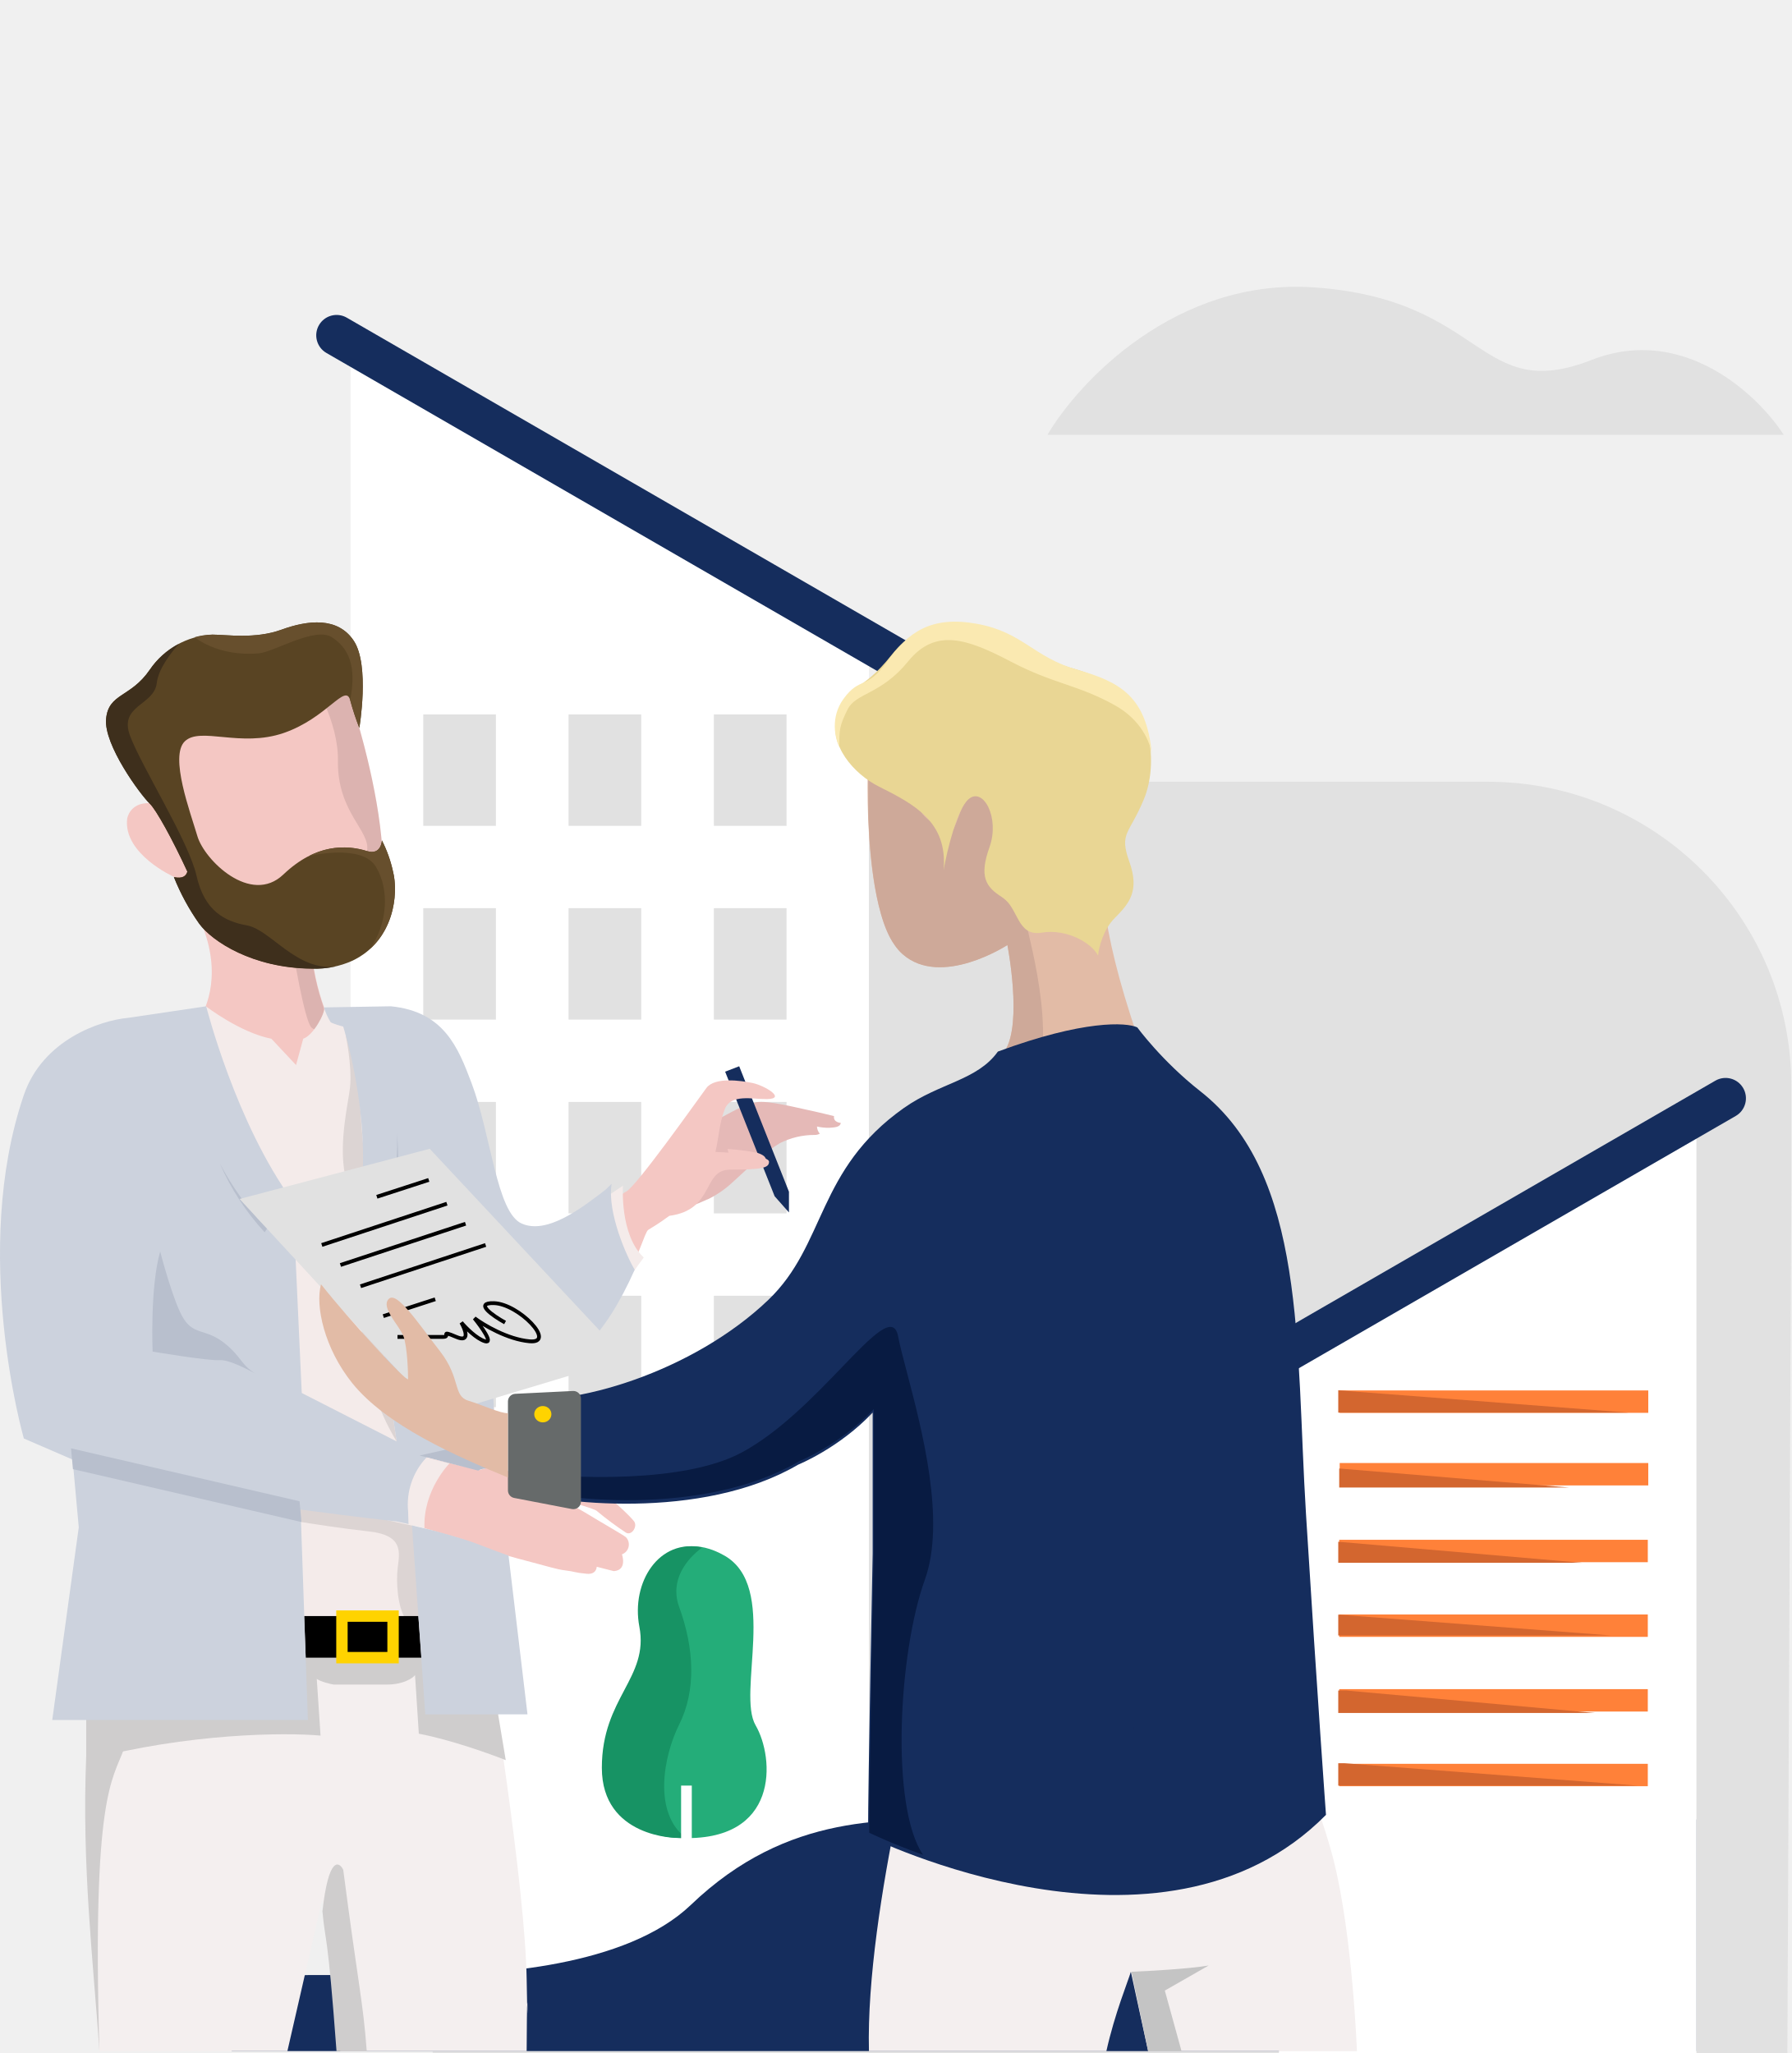
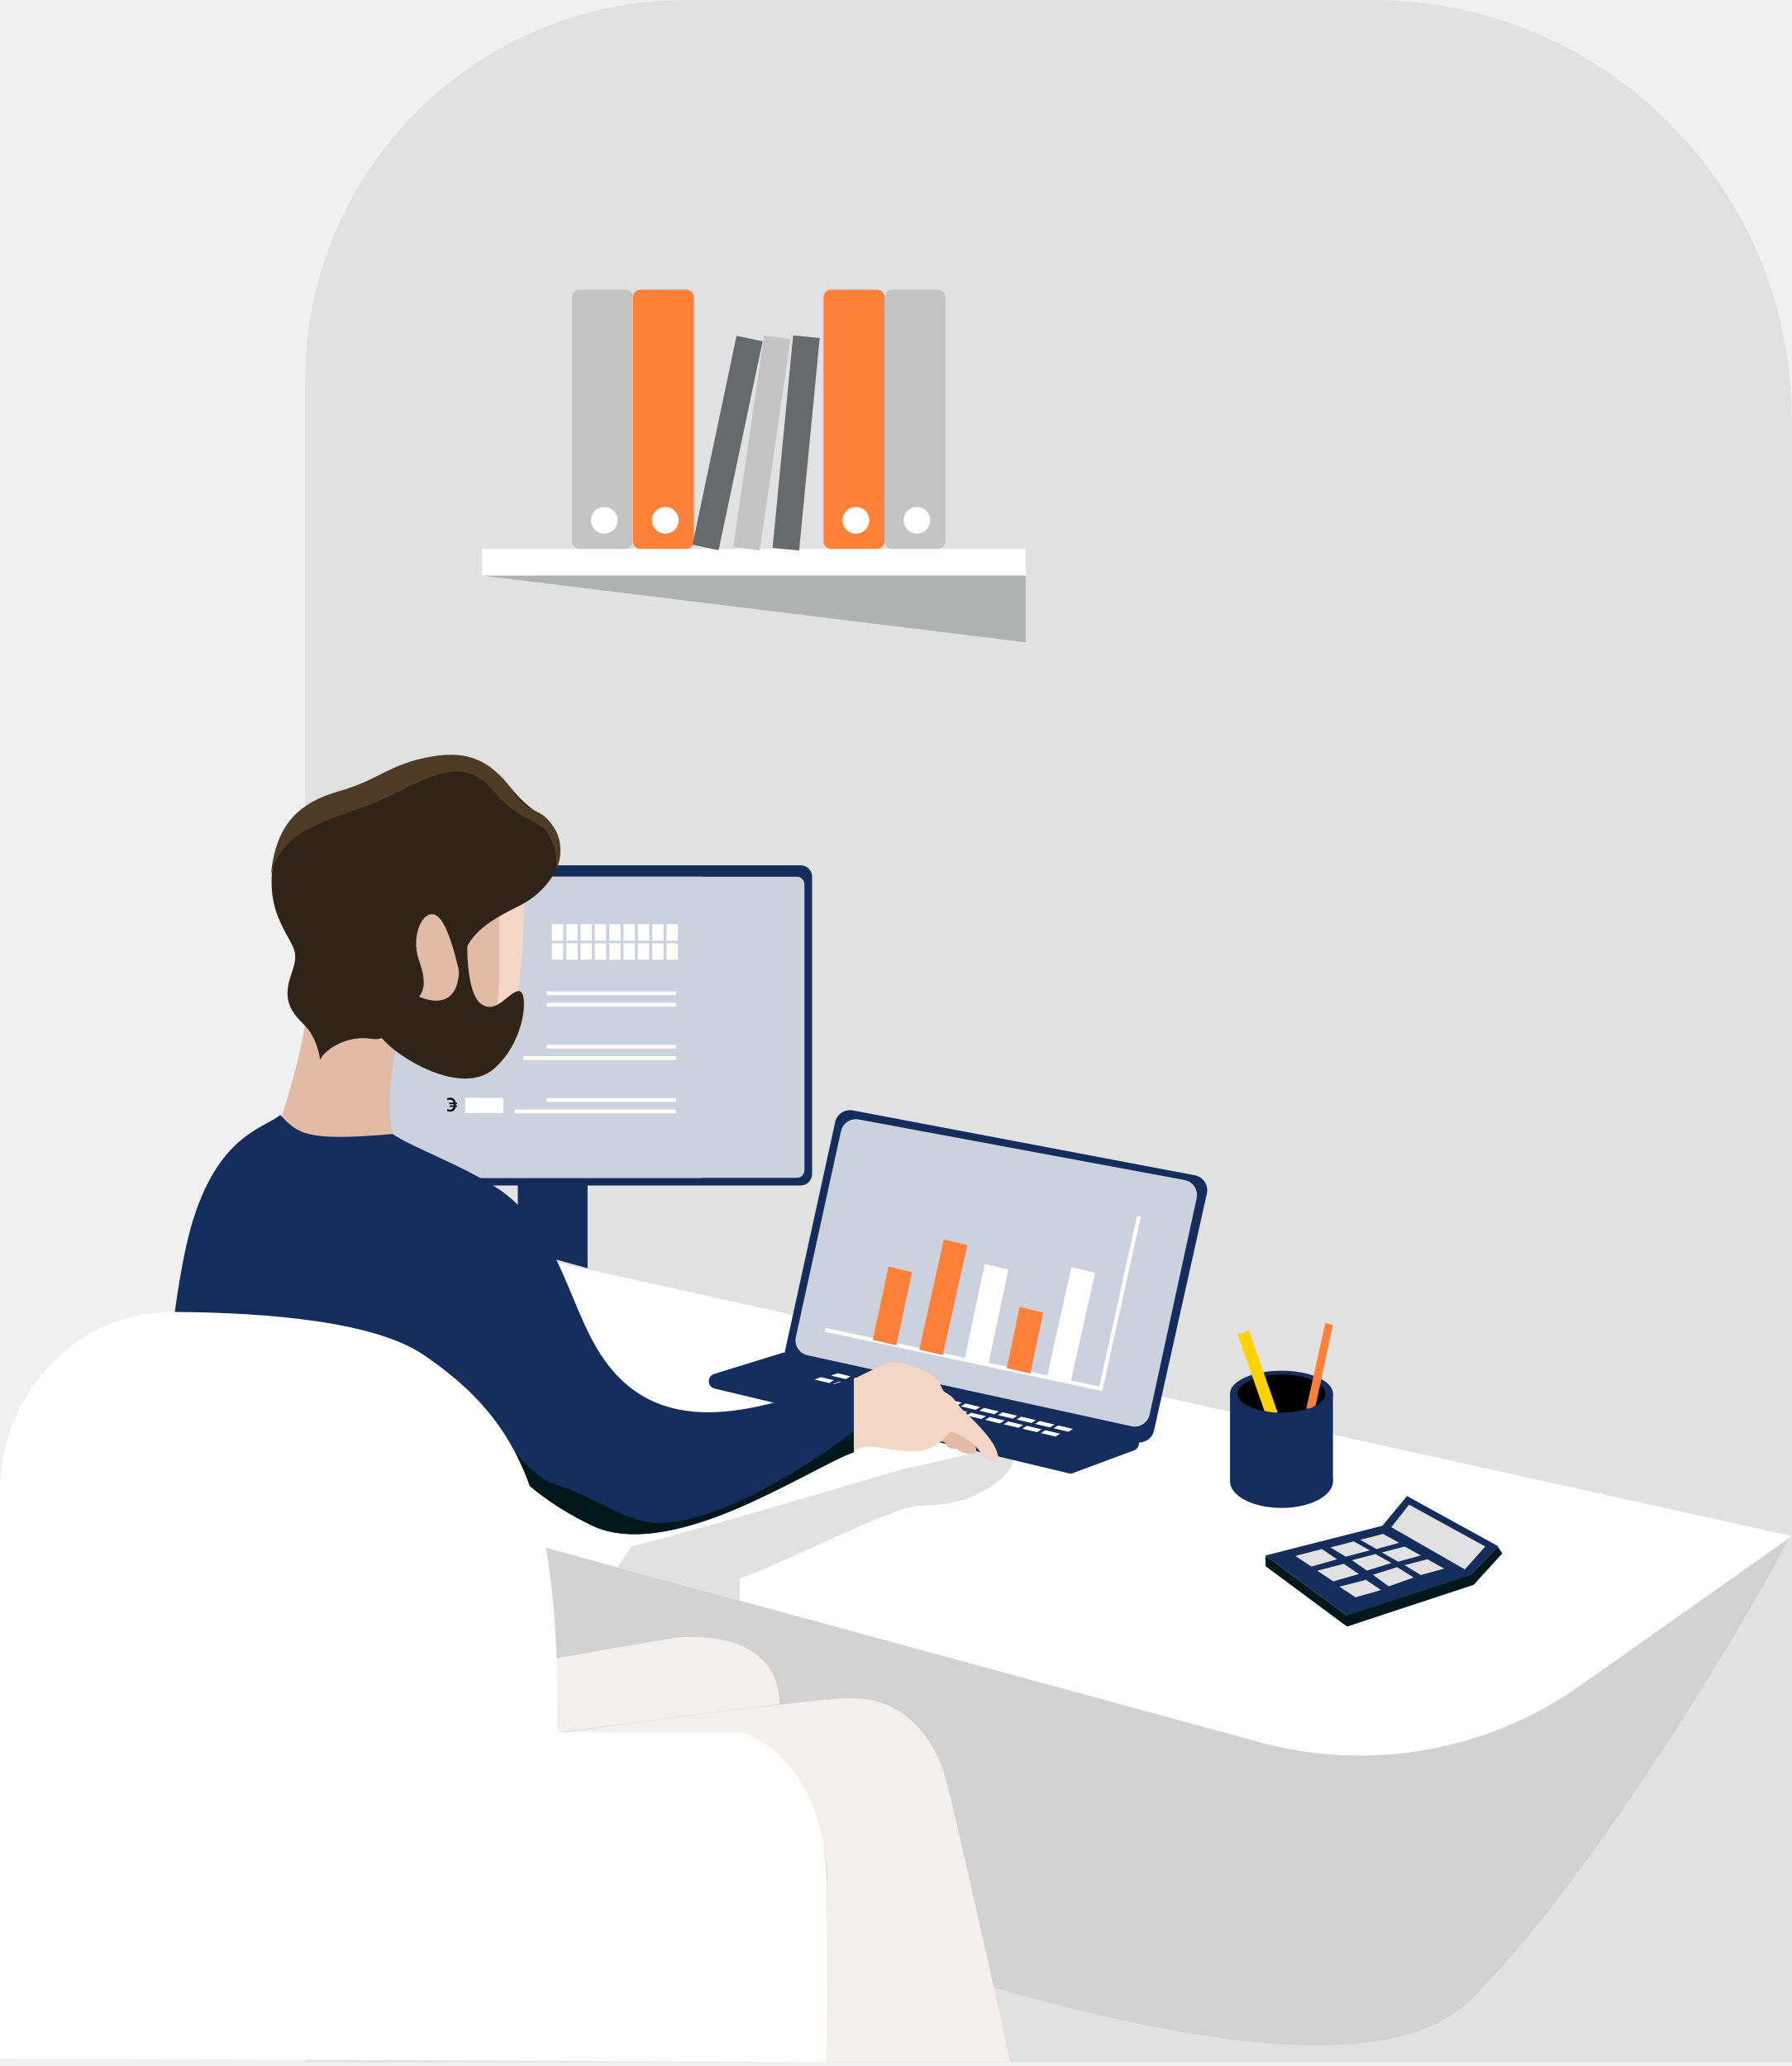
- <svg xmlns="http://www.w3.org/2000/svg" fill="none" viewBox="0 0 472 541">
-   <path fill="#E1E1E1" d="M194 206h198c44.183 0 80 35.817 80 80v26.446L470.963 541H114V286c0-44.183 35.817-80 80-80zM346.285 75.736C309.902 73.19 284.269 100.565 276 114.57h194c-6.785-10.504-26.397-29.157-50.567-19.735-30.213 11.777-27.669-15.915-73.148-19.099z" />
-   <path fill="#fff" d="M228.949 174.218v365.741H92.381V95.07l136.568 79.148z" />
-   <path fill="#E1E1E1" d="M207.25 188.258h-19.145v29.361h19.145zM168.959 188.258h-19.145v29.361h19.145zM130.67 188.258h-19.145v29.361h19.145zM207.25 239.32h-19.145v29.361h19.145zM168.959 239.32h-19.145v29.361h19.145zM130.67 239.32h-19.145v29.361h19.145zM207.25 290.383h-19.145v29.361h19.145zM168.959 290.383h-19.145v29.361h19.145zM130.67 290.383h-19.145v29.361h19.145zM207.25 341.449h-19.145v29.361h19.145zM168.959 341.449h-19.145v29.361h19.145zM130.67 341.449h-19.145v29.361h19.145z" />
-   <rect width="182.376" height="10.737" fill="#152D5D" rx="5.368" transform="rotate(30.005 -107.809 202.328) skewX(.01)" />
-   <path fill="#24AD79" d="M178.903 484.324s-19.771 0-19.771-18.484c0-18.485 12.464-23.643 9.885-37.184-2.579-13.541 7.737-26.867 21.923-18.7 14.186 8.167 3.193 36.181 8.166 44.708 4.972 8.526 6.443 30.951-20.203 29.66z" />
-   <path fill="#179364" fill-rule="evenodd" d="M185.004 407.798c-4.117 3.07-8.597 8.645-6.047 15.659 3.999 11 4.499 22 0 31-4.129 8.26-6.995 23.257 1.835 29.92a44.155 44.155 0 01-2.436-.053s-19.771 0-19.771-18.484c0-9.25 3.121-15.163 5.916-20.459 2.791-5.287 5.257-9.96 3.969-16.725-2.239-11.755 5.241-23.349 16.534-20.858z" clip-rule="evenodd" />
-   <path fill="#fff" d="M182.285 470.531h-2.817v31.927h2.817z" />
-   <path fill="#152D5D" d="M256.211 479.457h190.707v61.032H61.048c.176-11.114 9.236-20.032 20.352-20.032h29.572c18.922 0 54.064-2.191 71.085-18.5 25.57-24.5 52.163-22.5 74.154-22.5z" />
-   <path fill="#0C2048" d="M339.489 539.457c8.398-28.8 32.494-51.667 43.491-59.5h-94.481c-21.996 16-41.159 46.333-42.992 59.5h93.982z" />
-   <path fill="#E5B9B7" d="M131.01 389.89a10.393 10.393 0 013.429-2.268 95.78 95.78 0 0110.923-1.192c1.948 0 9.676 3.369 10.247 3.745.572.376.91 2.268-2.065 2.177-2.974-.09-22.534-2.462-22.534-2.462zM189.996 294.528s1.117-.635 2.598-1.413a28.185 28.185 0 016.741-2.67c3.13-.492 10.793 1.491 13.313 2.009 2.519.518 7.117 1.659 7.117 1.659-.273 1.685 1.78 1.788 1.78 1.788-.169 1.206-1.793 1.193-3.118 1.296a13.848 13.848 0 01-3.156-.337c.023.693.284 1.357.741 1.88a2.608 2.608 0 01-1.403.337 20.155 20.155 0 00-9.092 2.151c-3.766 2.216-7.494 5.741-12.78 10.588a26.557 26.557 0 01-6.313 4.264h-.103l-.78.363a25.98 25.98 0 01-3.338 1.296c-.324.104-.649.182-.961.259l8.754-23.47z" />
-   <path fill="#152D5D" d="M194.775 280.977l13.112 33.063v5.46l-3.769-4.262-13.048-32.836 3.705-1.425z" />
-   <path fill="#F4EFEF" d="M138.772 521.448c-.399-23.895-9.146-79.651-13.47-104.542H31.011c-6.486 14.935-7.982 33.354-7.982 49.782 0 13.142.99 51.259 3.152 73.826h49.542l9.163-39.974c1.996 7.567 3.616 26.367 4.78 39.974h49.105c.043-7.672.09-11.06.13-12.276.094-2.857.146 6.271 0 0-.032-1.398-.075-3.56-.129-6.79z" />
-   <path fill="#CFCDCD" d="M133.264 463.829l-1.992-11.951v-1.494h-17.927l-1.494-14.939h-31.87v16.433l-57.265.996v10.955c27.089-7.17 52.452-7.303 61.747-6.473l-.996-14.939c1.195.797 3.486 1.328 4.482 1.494h13.943c4.382 0 6.805-1.66 7.469-2.49l.996 15.437c8.366 1.593 18.757 5.311 22.907 6.971zM90.44 492.709c3.984 30.674 5.203 34.525 6.199 47.804H88.67c-2.39-32.268-2.879-27.886-3.709-36.849 1.594-14.341 4.316-13.279 5.478-10.955z" />
-   <path fill="#CFCDCD" d="M26.202 540.514c-1.992-67.723 3.486-71.375 6.474-79.674l-9.96 1.992c-1.195 28.682 1.826 53.78 3.486 77.682z" />
-   <path fill="#F4C7C3" d="M202.127 289.626c5.195-.091-.675-3.564-3.779-4.225-3.105-.661-10.027-1.633-12.209 1.296-2.182 2.929-18.664 26.283-21.236 27.359-2.572 1.075-16.191 16.318-16.191 16.318-29.042 3.317-9.074-4.03-15.724-6.972s-7.953-23.768-18.11-34.434c-10.157-10.666-9.481-21.747-18.067-19.311-9.897 2.8-9.754-.466-9.754-.466l-.83-1.491a63.22 63.22 0 01-4.105-16.537c4.312.92 3.974 1.218 7.949.143 23.378-6.39 1.727-68.923 1.727-68.923-6.43-17.055-49.277-3.447-54.667 6.092-5.196 9.176 2.338 23.16 2.338 23.16-5.352-.195-5.962 4.121-5.962 4.121-1.091 9.279 12.274 15.293 12.274 15.293l1.299 1.633c11.87 16.68 8.897 28.512 6.689 33.554-.494 1.049-4.676 3.499-8.962 3.421-5.455-.078-20.535.298-28.133 19.039-14.43 35.549-1.117 88.31 6.56 93.468 7.675 5.158 81.124 15.553 81.124 15.553l7.481 4.989 8.884 2.592c2.844.946 8.468 3.474 15.586 5.366 8.922 2.333 10.221 2.864 12.637 3.162 2.715.324 2.273.583 5.689.894 2.598.234 2.598-1.853 2.598-1.853l4.493 1.153c3.663-.246 2.157-4.419 2.157-4.419a2.775 2.775 0 001.721-3.352 2.783 2.783 0 00-.682-1.184c-.78-.635-7.793-4.653-9.274-5.599-1.481-.946-7.338-4.212-7.338-4.212s8.507 2.294 8.987 2.942a85.525 85.525 0 007.689 5.715c1.546.778 3.066-1.723 2.079-3.032-.988-1.309-6.702-6.843-9.313-7.984-2.611-1.14-7.13-4.549-9.248-5.521-2.117-.972-2.597.933-8.689.765-6.091-.169-3.896-.078-4.844-.272-.948-.195-2.325-.505-3.962-.829-1.848-.366-3.158-.237-4.662.349l-14.911-3.447h19.301c-1.65-38.855-4.754-59.215-4.754-59.215s-6.273 32.945 15.975 29.808c22.249-3.136 27.023-29.319 28.855-30.446.818-.506 3.013-1.802 5.546-3.694 12.053-1.594 8.611-12.169 16.014-12.169 8.559 0 10.261-.493 10.261-2.074s-8.546-2.398-14.118-2.592c.922-3.992 1.052-7.776 2.467-11.288 1.637-4.109 7.287-2.579 11.144-2.644z" />
-   <path fill="#000" d="M93.474 249.804c5.338-5.288 2.208-20.166 3.234-25.519 1.026-5.352-7.87-10.147-7.663-23.794.156-10.187-6.26-21.048-9.533-25.921 5.857.739 10.494 3.111 12.287 7.867 0 0 19.378 55.884 1.675 67.367zM82.083 270.783c-1.884-1.737-4.962-20.736-4.962-20.736l4.962 1.296a63.1 63.1 0 004.104 16.537l.831 1.49s3.26 2.178 9.82 1.193l-1.456.492c-4.467.972-11.416 1.465-13.3-.272z" opacity=".1" />
-   <path fill="#F4EBEA" d="M164.15 312.448a47938.5 47938.5 0 00-8.963 5.975c-17.927 9.959-13.715 8.324-20.703 6.302-10.858-3.201-6.681-32.646-16.838-43.339-10.157-10.692-12.248-14.126-20.78-11.664-8.534 2.463-10.391-3.641-11.43-4.225.233 1.633-2.962 7.401-5.534 8.217l-1.896 6.947-6.494-6.934c-8.273-1.62-17.222-8.528-17.222-8.528-.507 1.05 1.299 6.83-8.118 4.471-5.286-1.296-21.885.286-29.483 19.026-15.859 39.075-5.702 83.412 6.559 93.469 7.143 5.858 81.124 15.552 81.124 15.552l.104 3.292 7.377 1.697c-.428-10.057 6.611-17.094 6.611-17.094l-7.026-1.672h19.3c-1.649-38.854-4.753-59.215-4.753-59.215s-6.274 32.945 15.975 29.809c15.131-2.139 20.198-13.205 27.668-23.164-6.39-5.949-5.478-18.922-5.478-18.922z" />
-   <path fill="#000" d="M104.515 379.856l-4.169-27.916-3.897-26.024-1.467-9.837a58.707 58.707 0 00.52-16.394c-.793-7.906-.442-17.846-4.443-27.009 0 0 1.754 8.087 1.17 13.88-.364 3.642-3.079 14.606-1.3 23.069 1.78 8.463 4.741 10.576 4.17 22.201-.572 11.625-1.143 30.625 9.416 48.03z" opacity=".1" />
-   <path fill="#F4EBEA" d="M109.059 401.973l-29.933-6.969.998 30.865h31.929l-2.994-23.896z" />
-   <path fill="#DCD4D3" d="M108.786 402.081l3.484 24.4h-5.474c-1.99-2.988-2.488-9.461-1.99-13.445.497-3.984 1.492-8.465-7.464-9.461-7.166-.797-14.928-1.992-17.914-2.49l-1.493-5.976 1.493.498 29.358 6.474z" />
-   <path fill="#000" d="M111.055 436.819l-.814-10.952H80.123l.428 10.952h30.504z" />
-   <path stroke="#FFD300" stroke-width="3" d="M103.57 436.819v-10.952H90.1v10.952h13.47z" />
-   <path fill="#CCD2DD" d="M6.286 288.544c4.988-14.594 20.158-19.661 27.457-20.322l20.585-3.05s7.793 30.871 22.872 51.426l2.312 50.48 33.016 16.848-.208.207a18.131 18.131 0 00-4.78 14.192l.104 3.291-3.078-.674s-45.05-4.992-68.182-10.228c-1.922-.441-7.968-2.079-7.968-2.079l-22.13-9.563s-14.144-49.134 0-90.528z" />
-   <path fill="#CCD2DD" d="M161.162 311.948l-1.559 1.518c-6.409 4.956-15.482 11.906-22.132 8.964-6.65-2.942-8.032-23.328-13.253-37.118-3.494-9.215-7.183-18.74-21.236-20.14l-17.6.298c.4 1.367.982 2.674 1.728 3.888l.26.156c.985.419 2.007.749 3.052.985 0 0 7.468 23.146 4.572 45.593l9.663 64.684 7.871 3.15h18.184c-1.65-38.881-2.208-35.096-2.208-35.096s-13.282 18.043 8.967 14.906c12.663-1.788 22.132-11.951 29.769-29.144-2-3.279-7.299-14.998-6.078-22.644zM112.052 451.754l-3.492-49.781c1.496.332 5.188 1.194 7.982 1.991 3.492.996 6.984 1.991 9.479 2.987 1.995.796 6.153 2.323 7.982 2.987l4.989 41.816h-26.94zM81.121 453.248l-1.995-57.747-60.367-14.935 1.996 21.904-6.985 50.778h67.351z" />
-   <path fill="#B8BFCD" d="M131.01 387.035l-.499-7.965-19.956 4.481 15.466 3.982c1.497-.995 4.49-.498 4.989-.498zM18.721 381.664l60.21 13.943.497 5.478-60.21-13.943-.497-5.478zM74.55 324.143l-1.012-6.7-3.754 5.689a73.315 73.315 0 01-11.858-16.55 64.948 64.948 0 0011.806 18.144l3.702-5.624 1.117 5.041zM96.463 322.133l1.74-6.48 4.027 3.888s2.948-11.522 2.351-20.814a58.949 58.949 0 01-2.118 22.809l-3.896-3.991-2.104 4.588zM68.2 362.466s-7.416-4.29-10.274-4.044c-2.857.246-17.714-2.249-17.714-2.249s-.722-16.962 1.995-26.384c0 0 3.497 13.625 6.264 17.85 2.766 4.225 5.806 2.463 10.624 6.26 4.819 3.797 4.286 6.04 9.105 8.567z" />
-   <path fill="#594423" d="M103.554 229.65a33.687 33.687 0 00-2.922-8.191s-.143 3.979-3.897 2.825c-5.546-1.698-13.495-2.009-22.08 6.169-8.585 8.178-20.781-3.797-22.638-10.096-1.858-6.298-7.417-21.073-3.312-25.013 4.104-3.94 14.676 1.737 26.08-2.203 11.404-3.94 16.21-13.206 17.482-8.644a71.994 71.994 0 002.416 7.335s2.792-16.459-1.429-22.914c-4.22-6.454-12.17-5.508-19.105-2.98-6.936 2.527-14.508 1.296-18.184 1.296a21.217 21.217 0 00-16.495 9.24c-5.052 7.387-10.884 6.13-11.508 12.96-.623 6.83 9.001 19.92 11.508 22.318 1.689 1.594 6.066 9.564 9.91 17.911-.338 1.192-1.299 1.931-3.546 1.451A59.475 59.475 0 0052.51 243.4c3.43 4.666 14.08 11.665 29.51 11.82a23.55 23.55 0 0010.883-2.074c11.028-5.3 12.145-17.677 10.651-23.496z" />
-   <path fill="#3E2F1C" d="M65.186 243.893c-6.078-1.101-11.313-3.888-13.39-13.077-2.079-9.188-14.483-28.771-17.522-36.897-3.04-8.126 6.351-7.984 7.027-13.906.428-3.694 3.558-7.776 5.844-10.368a21.202 21.202 0 00-7.689 6.868c-5.052 7.388-10.884 6.131-11.507 12.961-.624 6.83 9 19.919 11.507 22.317 1.689 1.594 6.066 9.565 9.91 17.911-.337 1.192-1.298 1.931-3.545 1.451a59.509 59.509 0 006.676 12.287c3.428 4.665 14.079 11.664 29.509 11.819 2.18.081 4.363-.115 6.494-.583-10.248 1.361-17.249-9.681-23.314-10.783z" />
-   <path fill="#674F2D" d="M51.303 167.908s5.961 5.184 16.884 4.263c3.87-.298 14.807-7.102 19.236-4.263 4.429 2.838 6.624 7.594 4.844 16.563a71.994 71.994 0 002.416 7.335s2.793-16.433-1.428-22.888c-4.221-6.454-12.17-5.508-19.106-2.98-6.936 2.527-14.508 1.296-18.184 1.296a17.85 17.85 0 00-4.662.674zM103.552 229.648a33.603 33.603 0 00-2.922-8.191s-.143 3.979-3.896 2.825a19.937 19.937 0 00-15.34 1.296c.403-.09 13.95-3.279 17.638 2.8 3.689 6.078 3.092 15.085-1.571 21.708 6.728-6.039 7.351-15.552 6.091-20.438z" />
-   <path fill="#F4C7C3" d="M191.699 302.77a62.47 62.47 0 017.793.997c1.702.558 2.403 1.154 2.312 2.061-.091.907-1.909 1.607-4.221 1.555l-4.728-.103-1.156-4.51z" />
-   <path fill="#fff" d="M447 298l-110 52.668V541h110V298z" />
-   <path fill="#FF8139" d="M353 391.434v-5.903h81.312v5.903H353z" />
-   <path fill="#D3662F" fill-rule="evenodd" d="M413.439 391.986h-60.562v-5.009l60.562 5.009z" clip-rule="evenodd" />
-   <path fill="#FF8139" d="M353.002 372.309v-5.903h81.312v5.903h-81.312z" />
-   <path fill="#D3662F" fill-rule="evenodd" d="M429.023 372.245h-76.4v-5.878l76.4 5.878z" clip-rule="evenodd" />
-   <path fill="#FF8139" d="M352.877 470.696v-5.903h81.312v5.903h-81.312z" />
-   <path fill="#D3662F" fill-rule="evenodd" d="M431.486 470.54h-78.863v-5.903h1.6l77.263 5.903z" clip-rule="evenodd" />
-   <path fill="#FF8139" d="M352.877 451.02v-5.903h81.312v5.903h-81.312z" />
-   <path fill="#D3662F" fill-rule="evenodd" d="M420.226 451.392h-67.603v-5.904h2.226l65.377 5.904z" clip-rule="evenodd" />
-   <path fill="#FF8139" d="M352.877 431.341v-5.903l81.312-.001v5.904h-81.312z" />
-   <path fill="#D3662F" fill-rule="evenodd" d="M424.408 430.965h-71.785v-5.485l71.785 5.485z" clip-rule="evenodd" />
-   <path fill="#FF8139" d="M352.877 411.665v-5.903h81.312v5.903h-81.312z" />
-   <path fill="#D3662F" fill-rule="evenodd" d="M416.787 411.818h-64.164v-5.541l64.164 5.541z" clip-rule="evenodd" />
-   <rect width="153.908" height="10.737" fill="#152D5D" rx="5.368" transform="matrix(-.86598 .50007 .49993 .86607 456.645 282.09)" />
-   <path fill="#E2BBA6" d="M213.254 380.753s11.948-1.607 21.511-13.5c0 0-2.385 9.999 10.369 21.45 8.835 7.907 1.944 50.025-1.777 57.457 0 0 35.248 34.73 92.625 6.915 0 0-14.41-52.446-15.459-82.1-1.292-33.672-5.19-55.32-16.984-87.11-11.793-31.789-14.587-49.33-12.986-66.068 1.601-16.737.795-42.944-28.711-49.275-29.506-6.332-32.996 28.365-32.996 28.365s-2.606 44.364 9 54.528c10.171 8.963 27.607-2.412 27.607-2.412s4.042 20.58-.641 27.848c0 0-6.459 7.388-22.416 13.742-16.664 6.607-19.336 55.056-28.17 63.931" />
-   <path fill="#CEA999" d="M247.287 169.039c-1.181 7.212-3.07 18.796-4.814 30.215 1.104-10.758 3.147-22.672 4.56-30.127l.254-.088z" />
-   <path fill="#CEA999" d="M228.868 196.93l13.605 2.323-.685 10.351c-.132 5.681 3.161 5.962 4.563 8.12 5.875 9.062 5.589-8.583 10.447-8.12 4.859.462 6.91 6.739 3.42 16.164-3.489 9.426 9.055 12.047 10.137 17.332 1.083 5.285 9.508 35.049 0 45.234l-14.565-4.404a44.041 44.041 0 009.011-7.036c4.682-7.268.64-27.848.64-27.848s-17.425 11.375-27.606 2.412a13.229 13.229 0 01-2.209-2.555c-5.797-8.115-6.625-28.717-6.791-33.133-.166-4.416.033-18.84.033-18.84z" />
-   <path fill="#E9D694" d="M255.238 210.574c-3.079 2.64-5.682 13.564-6.599 18.696 1.1-12.647-7.585-17.265-17.045-21.995-6.599-3.299-13.404-10.997-10.998-18.695 2.75-8.798 6.049-5.499 14.297-15.946 8.248-10.448 19.564-9.377 25.294-7.149 9.897 3.849 10.447 4.949 16.496 8.248 5.397 2.944 6.121 1.633 15.396 6.049 11.547 5.498 13.197 21.445 9.348 30.792-3.849 9.348-6.599 8.798-3.849 16.496 2.749 7.698 0 10.998-3.849 14.847-3.08 3.079-4.216 7.881-4.399 9.897-1.65-3.299-8.248-7.148-14.847-6.048-6.598 1.1-6.048-6.599-10.447-9.348-4.399-2.749-6.049-5.499-3.299-13.197 2.749-7.698-1.65-15.946-5.499-12.647z" />
-   <path fill="#FAE9B1" d="M221.146 196.829c-1.1-2.2-2.419-7.808 1.1-12.647 4.399-6.049 6.048-2.2 11.547-9.898 5.499-7.698 11.547-12.097 23.644-9.898 12.097 2.2 14.847 8.798 26.394 12.098 11.249 3.214 18.323 6.949 19.698 22.39.067.471.097.893.097 1.254a57.25 57.25 0 00-.097-1.254c-.48-3.355-2.857-9.185-9.801-13.043-9.897-5.498-15.946-5.498-27.493-11.547-11.547-6.048-19.795-8.798-26.943 0-7.149 8.798-13.747 8.248-15.946 12.647-2.2 4.399-2.2 5.499-2.2 9.898z" />
-   <path fill="#F4EFEF" d="M244.792 442.215s-16.778 60.461-15.829 98.296h128.584s-1.134-30.26-6.083-50.056c-4.949-19.795-17.569-45.322-17.569-45.322s-48.974 25.095-89.103-2.918z" />
-   <path fill="#152D5D" d="M202.45 342.544c-19.8 18.95-51.688 28.592-68.184 25.843v23.991c12.098 3.957 50.588 8.451 76.029-6.407 0 0 10.85-4.387 19.648-13.735v37.156s-1.22 60.004-1.22 74.49c0 0 77.228 38.35 120.668-5.639 0 0-2.234-30.454-5.264-79.228-2.77-44.6.188-89.464-27.855-111.458-10.123-7.94-16.608-16.823-16.608-16.823-2.853-1.357-14.193-1.983-36.729 6.375-5.408 7.594-15.396 8.248-24.744 14.847-23.094 16.302-20.48 35.987-35.741 50.588z" />
-   <path fill="#000" d="M298.482 456.992c-.198 1.333-.386 2.632-.574 3.92.188-1.288.376-2.587.574-3.92zM298.637 455.98c0-.352.099-.705.154-1.101-.044.396-.11.749-.154 1.101z" opacity=".3" />
-   <path fill="#152D5D" d="M297.976 519.602l4.549 20.894h-10.997c2.2-9.897 5.749-18.512 6.448-20.894z" />
-   <path fill="#C4C4C4" d="M298.128 519.599l4.399 20.895h8.797l-4.399-15.946 11.548-6.599c-5.279.88-15.763 1.467-20.345 1.65z" />
-   <path fill="#081B42" fill-rule="evenodd" d="M243.23 488.784c-8.673-12.691-6.463-53.313.458-72.479 5.587-15.471-.761-39.623-4.703-54.618-1.025-3.901-1.887-7.182-2.335-9.529-1.151-6.047-6.743-.237-14.902 8.24-7.188 7.467-16.367 17.004-26.259 22.331-15.025 8.09-44.012 7.073-60.911 5.099v3.622c12.097 3.957 50.588 8.452 76.028-6.407 0 0 10.851-4.387 19.649-13.734v37.155s-1.221 60.004-1.221 74.49c0 0 5.42 2.691 14.196 5.83z" clip-rule="evenodd" />
-   <path fill="#666A6A" d="M133.844 392.768v-23.474c0-1.066.836-1.945 1.901-1.997l15.238-.752a2 2 0 012.098 1.998v27.153a2 2 0 01-2.377 1.964l-15.238-2.928a2 2 0 01-1.622-1.964z" />
-   <ellipse cx="143.031" cy="372.668" fill="#FFD300" rx="2.261" ry="2.156" />
-   <path fill="#E1E1E1" d="M63.13 315.948l52.502 56.91 49.296-14.828-51.7-55.307-50.097 13.225z" />
-   <path stroke="#000" d="M112.979 310.926l-13.68 4.45M114.68 342.375l-13.681 4.45M133.086 348.508c-3.187-1.758-8.241-5.242-2.967-5.11 6.593.165 16.647 10.714 9.395 10.054-5.802-.527-12.087-4.285-14.504-6.098 1.867 2.307 5.043 6.758 2.801 6.098-2.241-.659-5.109-3.571-6.263-4.944 1.099 1.922 2.374 5.373-1.318 3.79-4.615-1.977-1.319 0-3.462 0h-12.032M117.758 317.191L84.794 328.07m37.874-5.599l-32.964 10.878m38.255-5.279l-32.964 10.878" />
-   <path fill="#E2BBA6" d="M123.484 369.136c3.387.988 8.39 3.366 10.331 3.249v16.958c-13.37-5.531-31.951-13.577-41.038-24.915-7.269-9.07-9.768-20.257-8.188-25.998 7.984 10.05 22.941 26.228 22.941 24.958 0-1.588-.176-8.468-1.235-11.29-1.058-2.823-6.013-7.485-3.896-9.779 2.117-2.293 7.866 6.483 13.511 13.716s3.34 11.867 7.574 13.101z" />
+ <svg xmlns="http://www.w3.org/2000/svg" fill="none" viewBox="0 0 470 542">
+   <path fill="#E1E1E1" d="M80 100C80 44.772 124.772 0 180 0h180c60.751 0 110 49.249 110 110v431H80V100z" />
+   <path fill="#D2D2D2" d="M385.983 524.429c30.274-30.181 69.493-94.367 83.611-121.518l-343.396-29.973-64.51 78.192c130.755 48.8 285.008 112.463 324.295 73.299z" />
+   <path fill="#fff" d="M269 144H126.44v7H269z" />
+   <path fill="#666A6A" d="M268.999 168.5L126.439 151h142.56v17.5z" opacity=".4" />
+   <path fill="#C4C4C4" d="M248 78v64a2 2 0 01-2 2h-12a2 2 0 01-2-2V78a2 2 0 012-2h12a2 2 0 012 2z" />
+   <circle r="3.5" fill="#fff" transform="matrix(-1 0 0 1 240.5 136.5)" />
+   <path fill="#FF8139" d="M232 78v64a2 2 0 01-2 2h-12a2 2 0 01-2-2V78a2 2 0 012-2h12a2 2 0 012 2z" />
+   <circle r="3.5" fill="#fff" transform="matrix(-1 0 0 1 224.5 136.5)" />
+   <path fill="#FF8139" d="M182 78v64a2 2 0 01-2 2h-12a2 2 0 01-2-2V78a2 2 0 012-2h12a2 2 0 012 2z" />
+   <circle r="3.5" fill="#fff" transform="matrix(-1 0 0 1 174.5 136.5)" />
+   <path fill="#C4C4C4" d="M166 78v64a2 2 0 01-2 2h-12a2 2 0 01-2-2V78a2 2 0 012-2h12a2 2 0 012 2z" />
+   <circle r="3.5" fill="#fff" transform="matrix(-1 0 0 1 158.5 136.5)" />
+   <path fill="#666A6A" d="M193.186 88.094l6.85 1.444-11.549 54.796-6.85-1.444z" />
+   <path fill="#C4C4C4" d="M200.404 88l6.927 1.008-8.066 55.416-6.927-1.008z" />
+   <path fill="#666A6A" d="M208.031 88l6.967.674-5.395 55.74-6.967-.674z" />
+   <path fill="#fff" d="M131.953 402.999l-3.266-75.604L470 402.999l-55.641 39.269a99.998 99.998 0 01-83.941 14.785l-198.465-54.054z" />
+   <path fill="#152D5D" d="M392.964 405.645l-23.926-13.172-6.452 7.796-30.647 7.796 21.507 15.861 32.26-10.753 7.258-7.528z" />
+   <path fill="#E1E1E1" d="M360.105 413.133l6.359-2.008 4.323 2.724-6.534 2.309-4.148-3.025zM339.758 408.183l6.97-1.8 3.945 2.681-6.702 1.914-4.213-2.795zM345.498 412.062l6.97-1.8 3.945 2.68-6.702 1.915-4.213-2.795zM351.314 416.253l6.971-1.8 3.944 2.681-6.702 1.915-4.213-2.796z" />
+   <path fill="#00181B" d="M394.033 407.533l-1.177-1.81-7.086 7.386-32.465 10.715-21.36-15.748v2.806l21.36 15.838 33.216-10.951 7.512-8.236z" />
+   <path fill="#E1E1E1" d="M369.579 394.742l-4.657 5.918 19.306 11.06 5.336-6.015-19.985-10.963zM362.786 402.406l-6.015 1.552 4.269 2.426 5.948-1.641-4.202-2.337zM355.083 404.387l-6.124 1.563 4.027 2.436 6.299-1.663-4.202-2.336zM368.466 405.723l-6.015 1.552 4.269 2.425 5.948-1.641-4.202-2.336zM360.764 407.703l-6.153 1.597 3.892 2.741 6.463-2.002-4.202-2.336zM374.407 409.055l-6.014 1.552 4.255 2.589 6.132-1.681-4.373-2.46z" />
+   <ellipse fill="#152D5D" rx="13.5" ry="7" transform="matrix(-1 0 0 1 336.119 388.598)" />
+   <ellipse fill="#152D5D" rx="13.5" ry="6" transform="matrix(-1 0 0 1 336.119 365.598)" />
+   <path fill="#152D5D" d="M349.619 388.598v-23h-27v23h27z" />
+   <ellipse fill="#000" rx="11.5" ry="5" transform="matrix(-1 0 0 1 336.119 365.598)" />
+   <path fill="#FF8139" d="M349.619 347.598l-4.5 21c-.8.8-2 1-2.5 1l5-22.5 2 .5z" />
+   <path fill="#FFD300" d="M327.619 349.098l7.5 21.5c-1.6 0-3-.334-3.5-.5l-7-20 3-1z" />
+   <path fill="#E1E1E1" d="M262.5 388c5.6-4.8 2.333-7.667 0-8.5-7.667 1.833-23.2 5.5-24 5.5-.8 0-49.933 14.9-72.933 20.733l-3.622 5.446L194 419.908v-5.846c7.5-2 40.5-19.062 47-19.062s14.5-1 21.5-7z" />
+   <path fill="#152D5D" d="M135.824 290.375h18.285v42.327l-18.285-5v-37.327z" />
+   <rect width="133" height="84" x="80" y="227" fill="#152D5D" rx="3" />
+   <rect width="131" height="79" x="80" y="230" fill="#CCD2DD" rx="2" />
+   <path fill="#CCD2DD" d="M111 230h73v79h-73z" />
+   <path fill="#fff" d="M141.209 242.469h2.964v4.298h-2.964zM144.965 242.469h2.964v4.298h-2.964zM148.723 242.469h2.964v4.298h-2.964zM152.482 242.469h2.964v4.298h-2.964zM156.242 242.469h2.964v4.298h-2.964zM160 242.469h2.964v4.298H160zM163.756 242.469h2.964v4.298h-2.964zM167.512 242.469h2.964v4.298h-2.964zM171.27 242.469h2.964v4.298h-2.964zM141.209 247.469h2.964v4.298h-2.964zM144.965 247.469h2.964v4.298h-2.964zM148.723 247.469h2.964v4.298h-2.964zM152.482 247.469h2.964v4.298h-2.964zM156.242 247.469h2.964v4.298h-2.964zM160 247.469h2.964v4.298H160zM163.756 247.469h2.964v4.298h-2.964zM167.512 247.469h2.964v4.298h-2.964zM171.27 247.469h2.964v4.298h-2.964z" />
+   <path stroke="#fff" d="M115.678 260.582h33.945M120.678 263.582h33.945" />
+   <path fill="#fff" d="M163 260h10v4h-10zM163 274h10v4h-10zM163 288h10v4h-10z" />
+   <path stroke="#fff" d="M117.678 274.582h33.945M117.678 277.582h40.045M117.678 288.582h33.945M117.678 291.582H160" />
+   <path fill="#000" d="M176.927 260.462a.794.794 0 00-.564.205c-.145.137-.241.343-.29.62h1.113v.376h-1.15l-.005.11v.134l.005.095h.996v.374h-.954c.104.508.4.762.888.762.233 0 .472-.051.716-.152v.496a1.756 1.756 0 01-.745.149c-.392 0-.711-.108-.957-.322-.244-.215-.404-.526-.479-.933h-.371v-.374h.332l-.004-.09v-.09l.004-.159h-.332v-.376h.367c.061-.408.217-.729.466-.962.249-.233.57-.349.964-.349.326 0 .617.072.874.215l-.205.456c-.25-.123-.473-.185-.669-.185zM176.927 274.462a.794.794 0 00-.564.205c-.145.137-.241.343-.29.62h1.113v.376h-1.15l-.005.11v.134l.005.095h.996v.374h-.954c.104.508.4.762.888.762.233 0 .472-.051.716-.152v.496a1.756 1.756 0 01-.745.149c-.392 0-.711-.108-.957-.322-.244-.215-.404-.526-.479-.933h-.371v-.374h.332l-.004-.09v-.09l.004-.159h-.332v-.376h.367c.061-.408.217-.729.466-.962.249-.233.57-.349.964-.349.326 0 .617.072.874.215l-.205.456c-.25-.123-.473-.185-.669-.185zM176.927 288.462a.794.794 0 00-.564.205c-.145.137-.241.343-.29.62h1.113v.376h-1.15l-.005.11v.134l.005.095h.996v.374h-.954c.104.508.4.762.888.762.233 0 .472-.051.716-.152v.496a1.756 1.756 0 01-.745.149c-.392 0-.711-.108-.957-.322-.244-.215-.404-.526-.479-.933h-.371v-.374h.332l-.004-.09v-.09l.004-.159h-.332v-.376h.367c.061-.408.217-.729.466-.962.249-.233.57-.349.964-.349.326 0 .617.072.874.215l-.205.456c-.25-.123-.473-.185-.669-.185z" />
+   <path fill="#CCD2DD" d="M184 230h-73v79h73z" />
+   <path fill="#fff" d="M177.791 242.469h-2.964v4.298h2.964zM174.035 242.469h-2.964v4.298h2.964zM170.277 242.469h-2.964v4.298h2.964zM166.518 242.469h-2.964v4.298h2.964zM162.758 242.469h-2.964v4.298h2.964zM159 242.469h-2.964v4.298H159zM155.244 242.469h-2.964v4.298h2.964zM151.488 242.469h-2.964v4.298h2.964zM147.73 242.469h-2.964v4.298h2.964zM177.791 247.469h-2.964v4.298h2.964zM174.035 247.469h-2.964v4.298h2.964zM170.277 247.469h-2.964v4.298h2.964zM166.518 247.469h-2.964v4.298h2.964zM162.758 247.469h-2.964v4.298h2.964zM159 247.469h-2.964v4.298H159zM155.244 247.469h-2.964v4.298h2.964zM151.488 247.469h-2.964v4.298h2.964zM147.73 247.469h-2.964v4.298h2.964z" />
+   <path stroke="#fff" d="M177.322 260.582h-33.945M177.322 263.582h-33.945" />
+   <path fill="#fff" d="M132 260h-10v4h10zM132 274h-10v4h10zM132 288h-10v4h10z" />
+   <path stroke="#fff" d="M177.322 274.582h-33.945M177.322 277.582h-40.045M177.322 288.582h-33.945M177.322 291.582H135" />
+   <path fill="#000" d="M118.073 260.462c.229 0 .417.068.564.205.145.137.241.343.29.62h-1.113v.376h1.15l.005.11v.134l-.005.095h-.996v.374h.954c-.104.508-.4.762-.888.762-.233 0-.472-.051-.716-.152v.496c.214.099.462.149.745.149.392 0 .711-.108.957-.322.244-.215.404-.526.479-.933h.371v-.374h-.332l.004-.09v-.09l-.004-.159h.332v-.376h-.367c-.061-.408-.217-.729-.466-.962-.249-.233-.57-.349-.964-.349-.326 0-.617.072-.874.215l.205.456c.25-.123.473-.185.669-.185zM118.073 274.462c.229 0 .417.068.564.205.145.137.241.343.29.62h-1.113v.376h1.15l.005.11v.134l-.005.095h-.996v.374h.954c-.104.508-.4.762-.888.762-.233 0-.472-.051-.716-.152v.496c.214.099.462.149.745.149.392 0 .711-.108.957-.322.244-.215.404-.526.479-.933h.371v-.374h-.332l.004-.09v-.09l-.004-.159h.332v-.376h-.367c-.061-.408-.217-.729-.466-.962-.249-.233-.57-.349-.964-.349-.326 0-.617.072-.874.215l.205.456c.25-.123.473-.185.669-.185zM118.073 288.462c.229 0 .417.068.564.205.145.137.241.343.29.62h-1.113v.376h1.15l.005.11v.134l-.005.095h-.996v.374h.954c-.104.508-.4.762-.888.762-.233 0-.472-.051-.716-.152v.496c.214.099.462.149.745.149.392 0 .711-.108.957-.322.244-.215.404-.526.479-.933h.371v-.374h-.332l.004-.09v-.09l-.004-.159h.332v-.376h-.367c-.061-.408-.217-.729-.466-.962-.249-.233-.57-.349-.964-.349-.326 0-.617.072-.874.215l.205.456c.25-.123.473-.185.669-.185z" />
+   <path fill="#152D5D" d="M219.048 294.389a4.001 4.001 0 014.653-3.074l89.688 17.01a4 4 0 013.159 4.8l-13.86 62.164a4 4 0 01-4.76 3.036l-88.906-19.477a4 4 0 01-3.052-4.763l13.078-59.696z" />
+   <path fill="#CCD2DD" d="M220.575 296.759a4.002 4.002 0 014.639-3.077l85.479 15.887a4 4 0 013.178 4.783l-12.337 56.757a4 4 0 01-4.765 3.057l-84.978-18.616a4.002 4.002 0 01-3.052-4.764l11.836-54.027z" />
+   <path fill="#fff" d="M184.521 363.207l-.428 1.954 4.336-1.098-3.908-.856z" />
+   <path fill="#152D5D" d="M187.328 360.436l17.802-5.497a2.003 2.003 0 011.056-.035l91.015 21.779c1.922.46 2.083 3.133.23 3.82l-15.989 5.932a2 2 0 01-1.161.07l-92.828-22.213c-1.979-.473-2.069-3.255-.125-3.856z" />
+   <path fill="#fff" d="M230.04 366.308l-7.476 3.37 22.383 5.293 6.989-3.485-21.896-5.178zM225.034 363.583l3.406.806-1.203.743-3.893-.921 1.69-.628zM220.169 362.435l3.406.806-1.204.743-3.892-.921 1.69-.628zM215.302 361.283l3.406.805-1.204.743-3.892-.92 1.69-.628zM249.85 369.453l3.893.92-1.204.743-3.892-.92 1.203-.743zM254.715 370.605l3.893.921-1.203.743-3.893-.921 1.203-.743zM259.581 371.754l3.892.92-1.203.743-3.893-.92 1.204-.743zM264.448 372.906l3.892.92-1.203.743-3.893-.92 1.204-.743zM269.313 374.054l3.893.921-1.204.743-3.892-.921 1.203-.743zM274.178 375.207l3.893.92-1.203.743-3.893-.92 1.203-.743zM229.387 362.56l3.407.806-1.204.743-3.892-.921 1.689-.628zM234.253 363.708l3.406.806-1.204.743-3.892-.921 1.69-.628zM239.118 364.861l3.406.805-1.203.743-3.893-.92 1.69-.628zM243.985 366.009l3.406.806-1.203.743-3.893-.921 1.69-.628zM248.85 367.162l3.406.805-1.203.743-3.893-.92 1.69-.628zM224.52 361.408l3.406.805-1.203.743-3.893-.92 1.69-.628zM219.655 360.259l3.406.806-1.203.743-3.893-.921 1.69-.628zM253.229 368.199l3.893.92-1.204.743-3.892-.92 1.203-.743zM258.094 369.347l3.893.921-1.203.743-3.893-.921 1.203-.743zM262.961 370.5l3.893.92-1.203.743-3.893-.92 1.203-.743zM267.827 371.648l3.892.921-1.203.743-3.893-.921 1.204-.743zM272.692 372.8l3.893.921-1.204.743-3.892-.921 1.203-.743zM277.559 373.949l3.893.92-1.204.743-3.892-.92 1.203-.743zM247.535 369.931l-14.458-3.419 1.342-.71 14.458 3.419-1.342.71zM229.899 364.736l3.406.805-1.203.743-3.893-.92 1.69-.628z" />
+   <path stroke="#fff" d="M298.721 319.149l-10.003 45.197-72.272-15.475" />
+   <path fill="#fff" d="M287.213 333.954l-6.45 28.853-6.189-1.419 6.452-28.942 6.187 1.508z" />
+   <path fill="#FF8139" d="M273.625 344.359l-3.374 15.983-6.189-1.419 3.376-16.073 6.187 1.509z" />
+   <path fill="#fff" d="M264.469 333.084l-5.221 24.775-6.189-1.418 5.223-24.866 6.187 1.509z" />
+   <path fill="#FF8139" d="M253.739 326.646l-6.451 28.852-6.189-1.419 6.453-28.942 6.187 1.509zM239.235 333.759l-4.127 19.189-6.189-1.419 4.129-19.278 6.187 1.508z" />
+   <path fill="#E2BBA6" d="M151.176 394.745s-10.864-1.462-19.56-12.276c0 0 2.169 9.092-9.429 19.505-8.033 7.189-1.767 45.488 1.617 52.246 0 0-32.052 31.58-84.226 6.288 0 0 13.104-47.69 14.058-74.654 1.175-30.619 4.72-50.304 15.443-79.211 10.724-28.906 13.265-44.856 11.809-60.076-1.456-15.219-.723-39.049 26.107-44.806 26.83-5.758 30.003 25.792 30.003 25.792s2.37 40.341-8.184 49.583c-9.247 8.15-25.103-2.193-25.103-2.193s-3.675 18.714.583 25.322c0 0 5.874 6.719 20.383 12.496 15.153 6.008 17.583 50.064 25.616 58.134" />
+   <path fill="#CEA999" d="M120.229 202.23c1.074 6.559 2.791 17.092 4.377 27.475-1.004-9.782-2.861-20.616-4.147-27.394l-.23-.081z" />
+   <path fill="#E2BBA6" d="M136.977 227.59l-12.371 2.113.623 9.411c.12 5.167-.291 9.312-1.567 11.275-5.341 8.24-7.47-11.014-11.888-10.594-4.418.421-6.477 5.447-3.304 14.018 3.173 8.571-8.234 10.954-9.218 15.76-.984 4.806-8.645 31.87 0 41.132l13.245-4.005a40.002 40.002 0 01-8.194-6.398c-4.257-6.608-.582-25.322-.582-25.322s15.845 10.343 25.103 2.193a12.057 12.057 0 002.008-2.323c5.272-7.38 6.025-26.113 6.175-30.128.151-4.016-.03-17.132-.03-17.132z" />
+   <path fill="#F3D6C6" d="M131 254.5v-28l6.5 10.5c0 5.167-.5 18.1-2.5 28.5-2 10.4-9 14-12 14.5 7-5.5 8-18 8-25.5z" />
+   <path fill="#2F2417" d="M114.925 240.516c2.8 2.4 5.167 12.333 6 17-1-11.5 6.898-15.699 15.5-20 6-3 12.188-10 10-17-2.5-8-5.5-5-13-14.5s-17.79-8.526-23-6.5c-9 3.5-9.5 4.5-15 7.5-4.907 2.677-5.566 1.484-14 5.5-10.5 5-12 19.5-8.5 28s6 8 3.5 15 0 10 3.5 13.5c2.8 2.8 3.834 7.166 4 9 1.5-3 7.5-6.5 13.5-5.5s5.5-6 9.5-8.5 5.5-5 3-12 1.5-14.5 5-11.5z" />
+   <path fill="#4F3C27" d="M145.924 228.015c1-2 2.2-7.1-1-11.5-4-5.5-5.5-2-10.5-9s-10.5-11-21.5-9-13.329 6-23.829 9c-10.23 2.923-16.825 8.218-18.082 22.36a8.152 8.152 0 00-.089 1.14c.026-.386.055-.766.089-1.14.436-3.05 2.597-8.352 8.911-11.86 9-5 14.5-5 25-10.5s18-8 24.5 0 12.5 7.5 14.5 11.5 2 5 2 9z" />
+   <path fill="#292289" d="M70.706 302.164s-4.8 4.005-9.128 16.02c-4.327 12.016 6.929-6.918 6.929-6.918l1.325-6.699.874-2.403z" />
+   <path fill="#F4EFEF" d="M122.498 450.633s15.245 54.657 14.382 89.06H20s1-27.194 5.5-45.194c4.5-18 15.975-41.213 15.975-41.213s44.533 22.819 81.023-2.653z" />
+   <path fill="#152D5D" d="M224.001 361.5c-15.142 4.13-42.997 17.732-61.001.5-13.877-13.277-13-36-31.384-49.5-9.429-6.5-23.786-11.557-28.616-15-23 2-24.77-.074-29.5-5-4 3.5-16.5 5-23.439 29.5-3.94 13.911-7.49 44.391-8.595 75-1.004 26.964 0 56.287 0 56.287 7.34 33.453 82.338.931 82.338.931C126 443 129.5 414 129.5 414l2.116-31.532c8.696 10.833 22.251 17.021 22.251 17.021 20.555 11.785 60.247-14.365 70.134-20.587V361.5z" />
+   <path fill="#00181B" d="M224.001 380.999v-5.5s-32.262 25.049-52.5 23.989c-7.536-.395-16.328-7.209-25.677-9.983-9.348-2.773-18.506-20.485-18.506-20.485-.803 18.373-12.883 21.266-20.233 36.245-5.452 11.115-1.526 40.472.864 54.89 9.348-3.124 15.855-5.938 15.855-5.938-2.952-7.85-9.62-45.057-1.617-52.246 11.598-10.413 9.429-19.504 9.429-19.504 8.696 10.833 22.251 17.021 22.251 17.021 20.555 11.815 59.634-14.989 70.134-18.489z" />
+   <path fill="#000" d="M73.678 464.07c.18 1.212.351 2.393.522 3.565-.17-1.172-.341-2.353-.522-3.565zM73.537 463.15c0-.321-.09-.641-.14-1.002.04.361.1.681.14 1.002z" opacity=".3" />
+   <path fill="#E1E1E1" d="M74.136 521L70 540h10c-2-9-5.227-16.833-5.864-19z" />
+   <path fill="#C4C4C4" d="M74 521l-4 19h-8l4-14.5-10.5-6c4.8.8 14.333 1.333 18.5 1.5z" />
+   <path fill="#F4EFEF" d="M222.5 445.502c-11.2.4-54.667 6.166-75 9h47c16.8 5.6 22 27.833 22.5 36.499v50h48c-4.667-21.166-14.6-65.699-17-74.499-3-11-11.5-21.5-25.5-21z" />
+   <path fill="#F4EFEF" d="M175 429.999l-29 5v19.5l58.5-7.5c-.4-17.6-19.833-18.667-29.5-17z" />
+   <path fill="#fff" d="M111.116 355.449c-12.89-8.781-40.94-11.118-65.631-11.273C19.675 344.015 0 365.729 0 391.538v148.46l216.83 1c.128-4.311.308-20.599 0-47.261-.309-26.663-15.047-37.308-22.378-39.298h-48.227c.617-60.886-9.494-81.539-35.109-98.99z" />
+   <path fill="#2F2417" d="M126.173 263.359c-3.229-2.332-3.737-11.734-3.588-16.144l-2.242 4.485c1.076 14.171-8.372 11.435-13.23 8.296l-6.951 12.333c3.812 4.933 20.853 15.472 29.374 8.072 8.521-7.4 9.194-20.629 6.503-20.405-2.691.224-5.83 6.279-9.866 3.363z" />
+   <path fill="#E2BBA6" d="M247.032 378.223c-1.163.146-7.391-6.604-10.36-9.996 2.605 0 9.088 1.017 14.177 5.089 5.089 4.071 5.513 6.906 5.089 7.815-2.181.873-4.302-.363-5.089-1.09-3.09.363-2.363-2-3.817-1.818z" />
+   <path fill="#F3D6C6" d="M233.362 357.428c-1.673.478-6.971 3.087-9.411 4.332v18.97c3.734-2.689 8.066 0 15.385 0 7.32 0 8.963-5.079 10.158-5.079 1.195 0 5.975 2.689 7.468 5.079 1.494 2.39 6.124 4.481 4.481 0-1.643-4.481-8.066-9.859-9.41-11.352-1.344-1.494-1.792-2.838-3.734-3.884-1.942-1.046-.747-2.39-3.585-4.481-2.838-2.091-9.261-4.182-11.352-3.585z" />
</svg>
